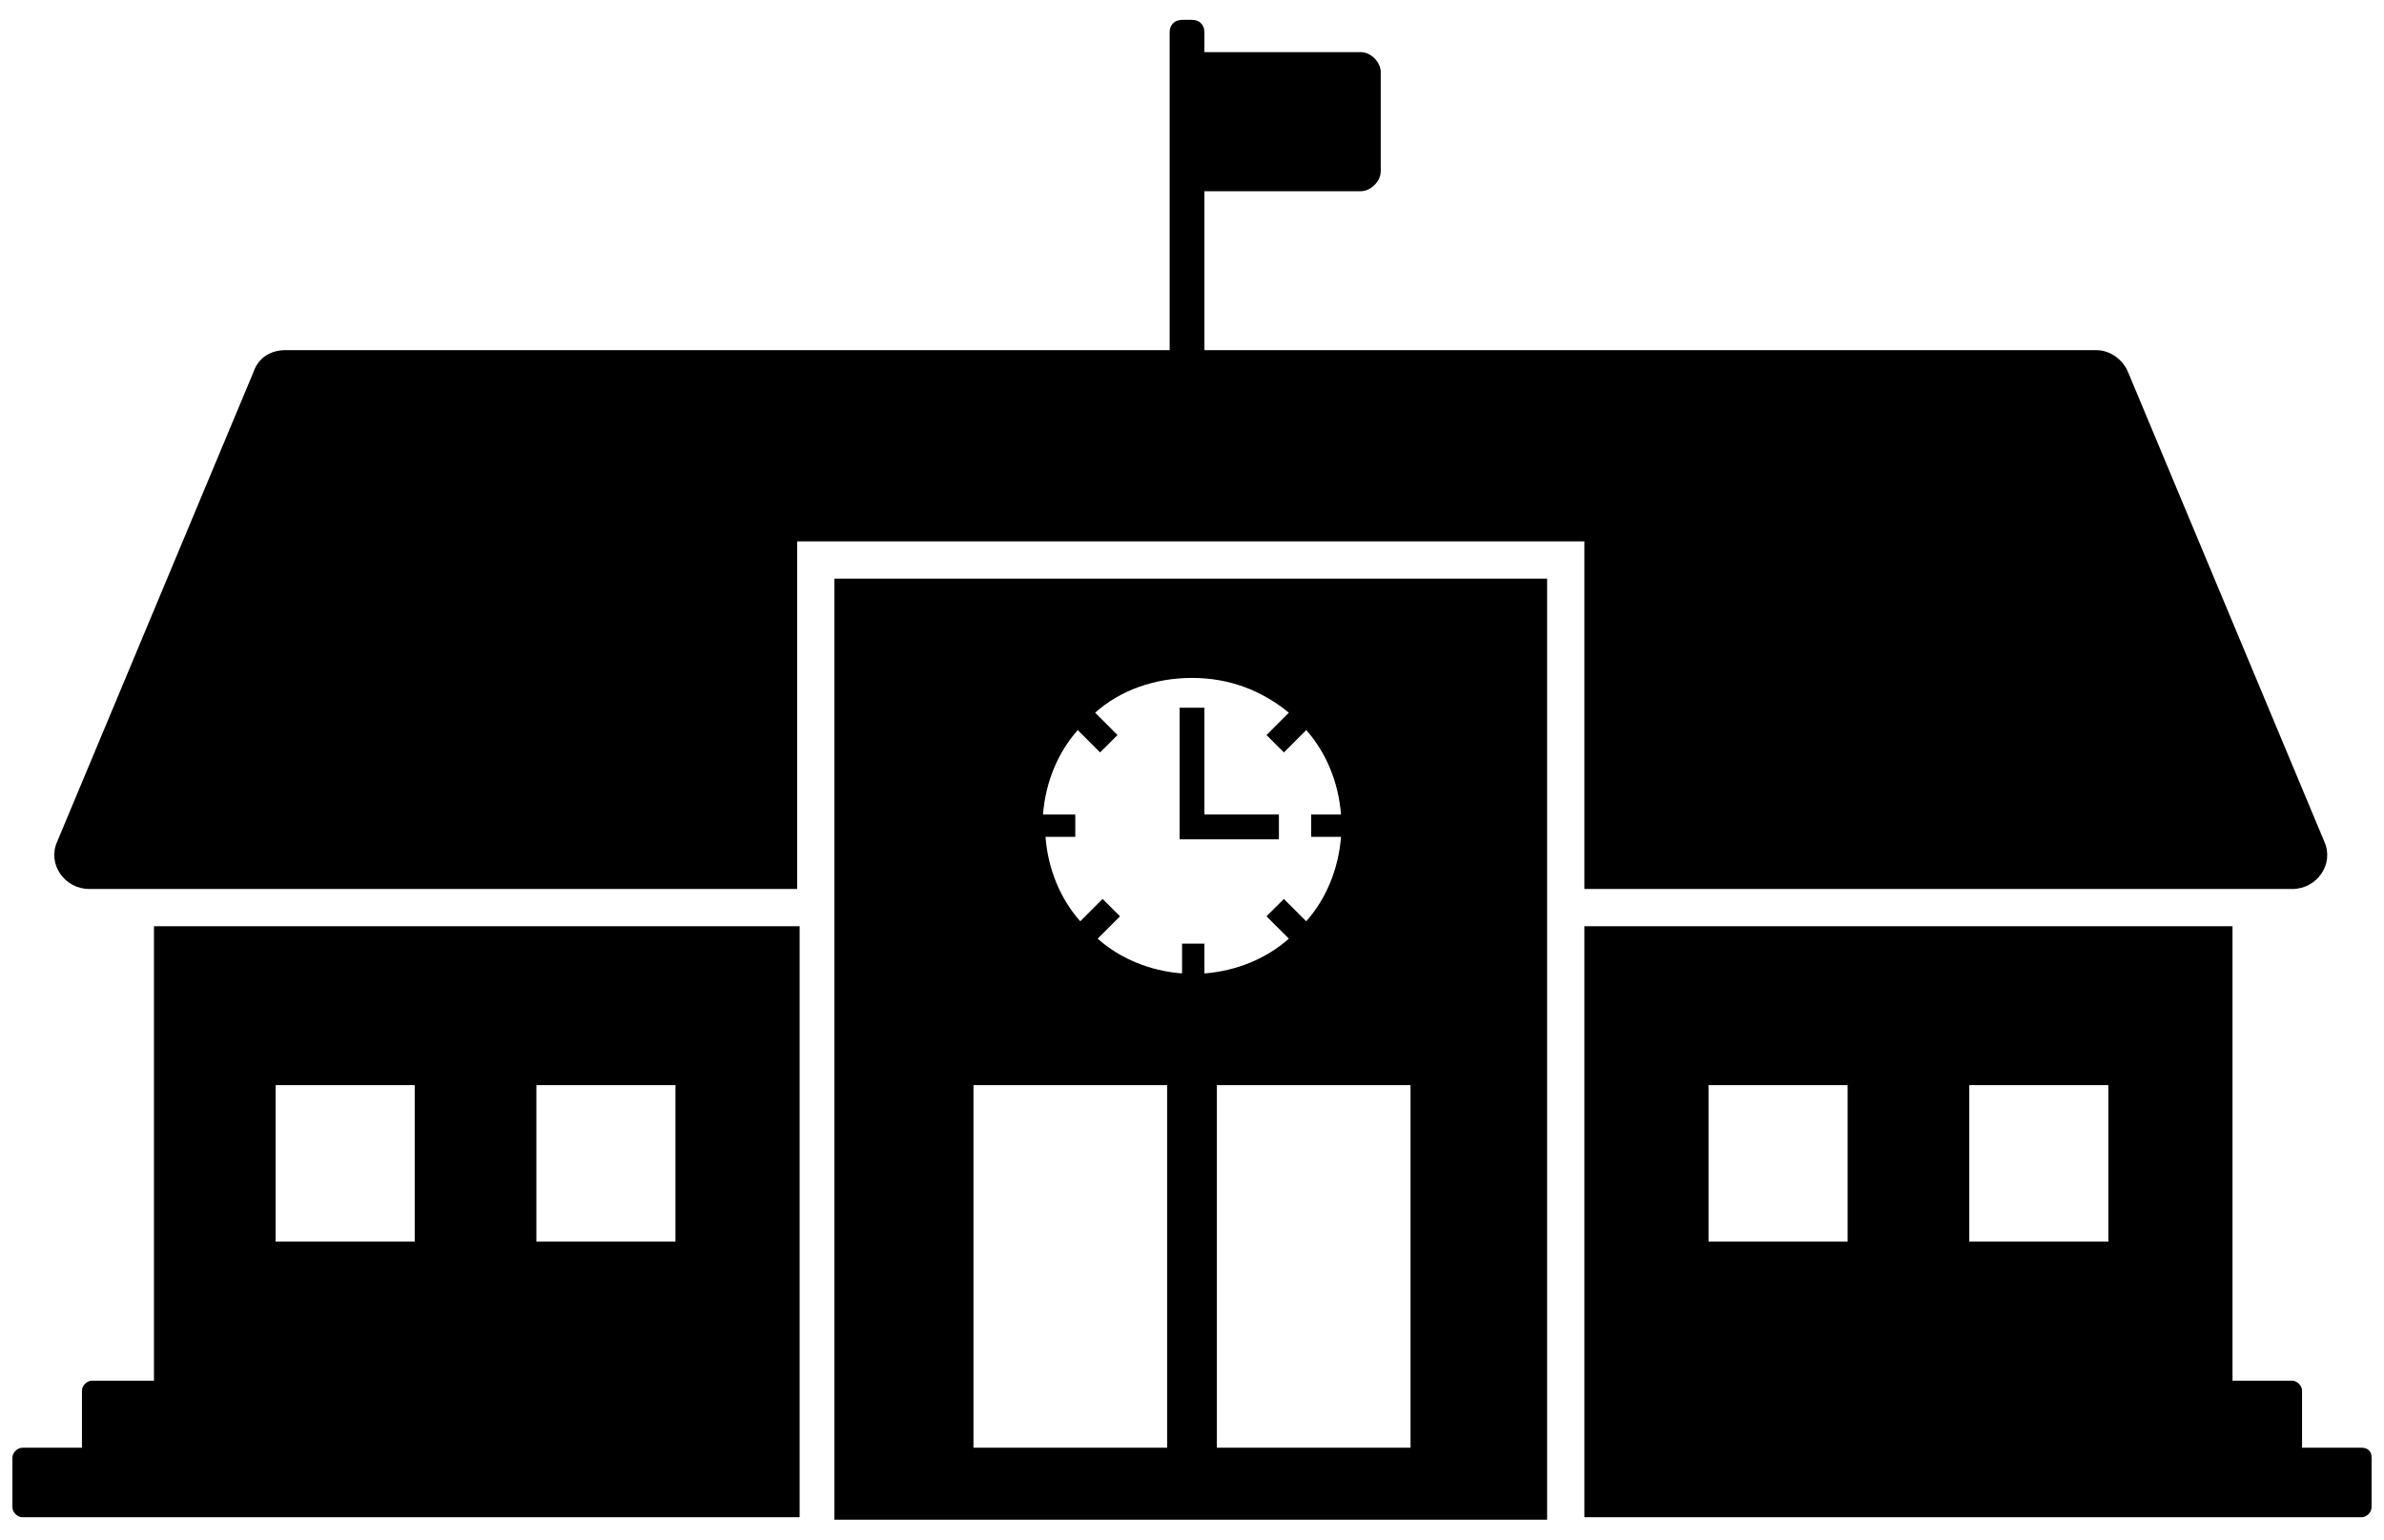
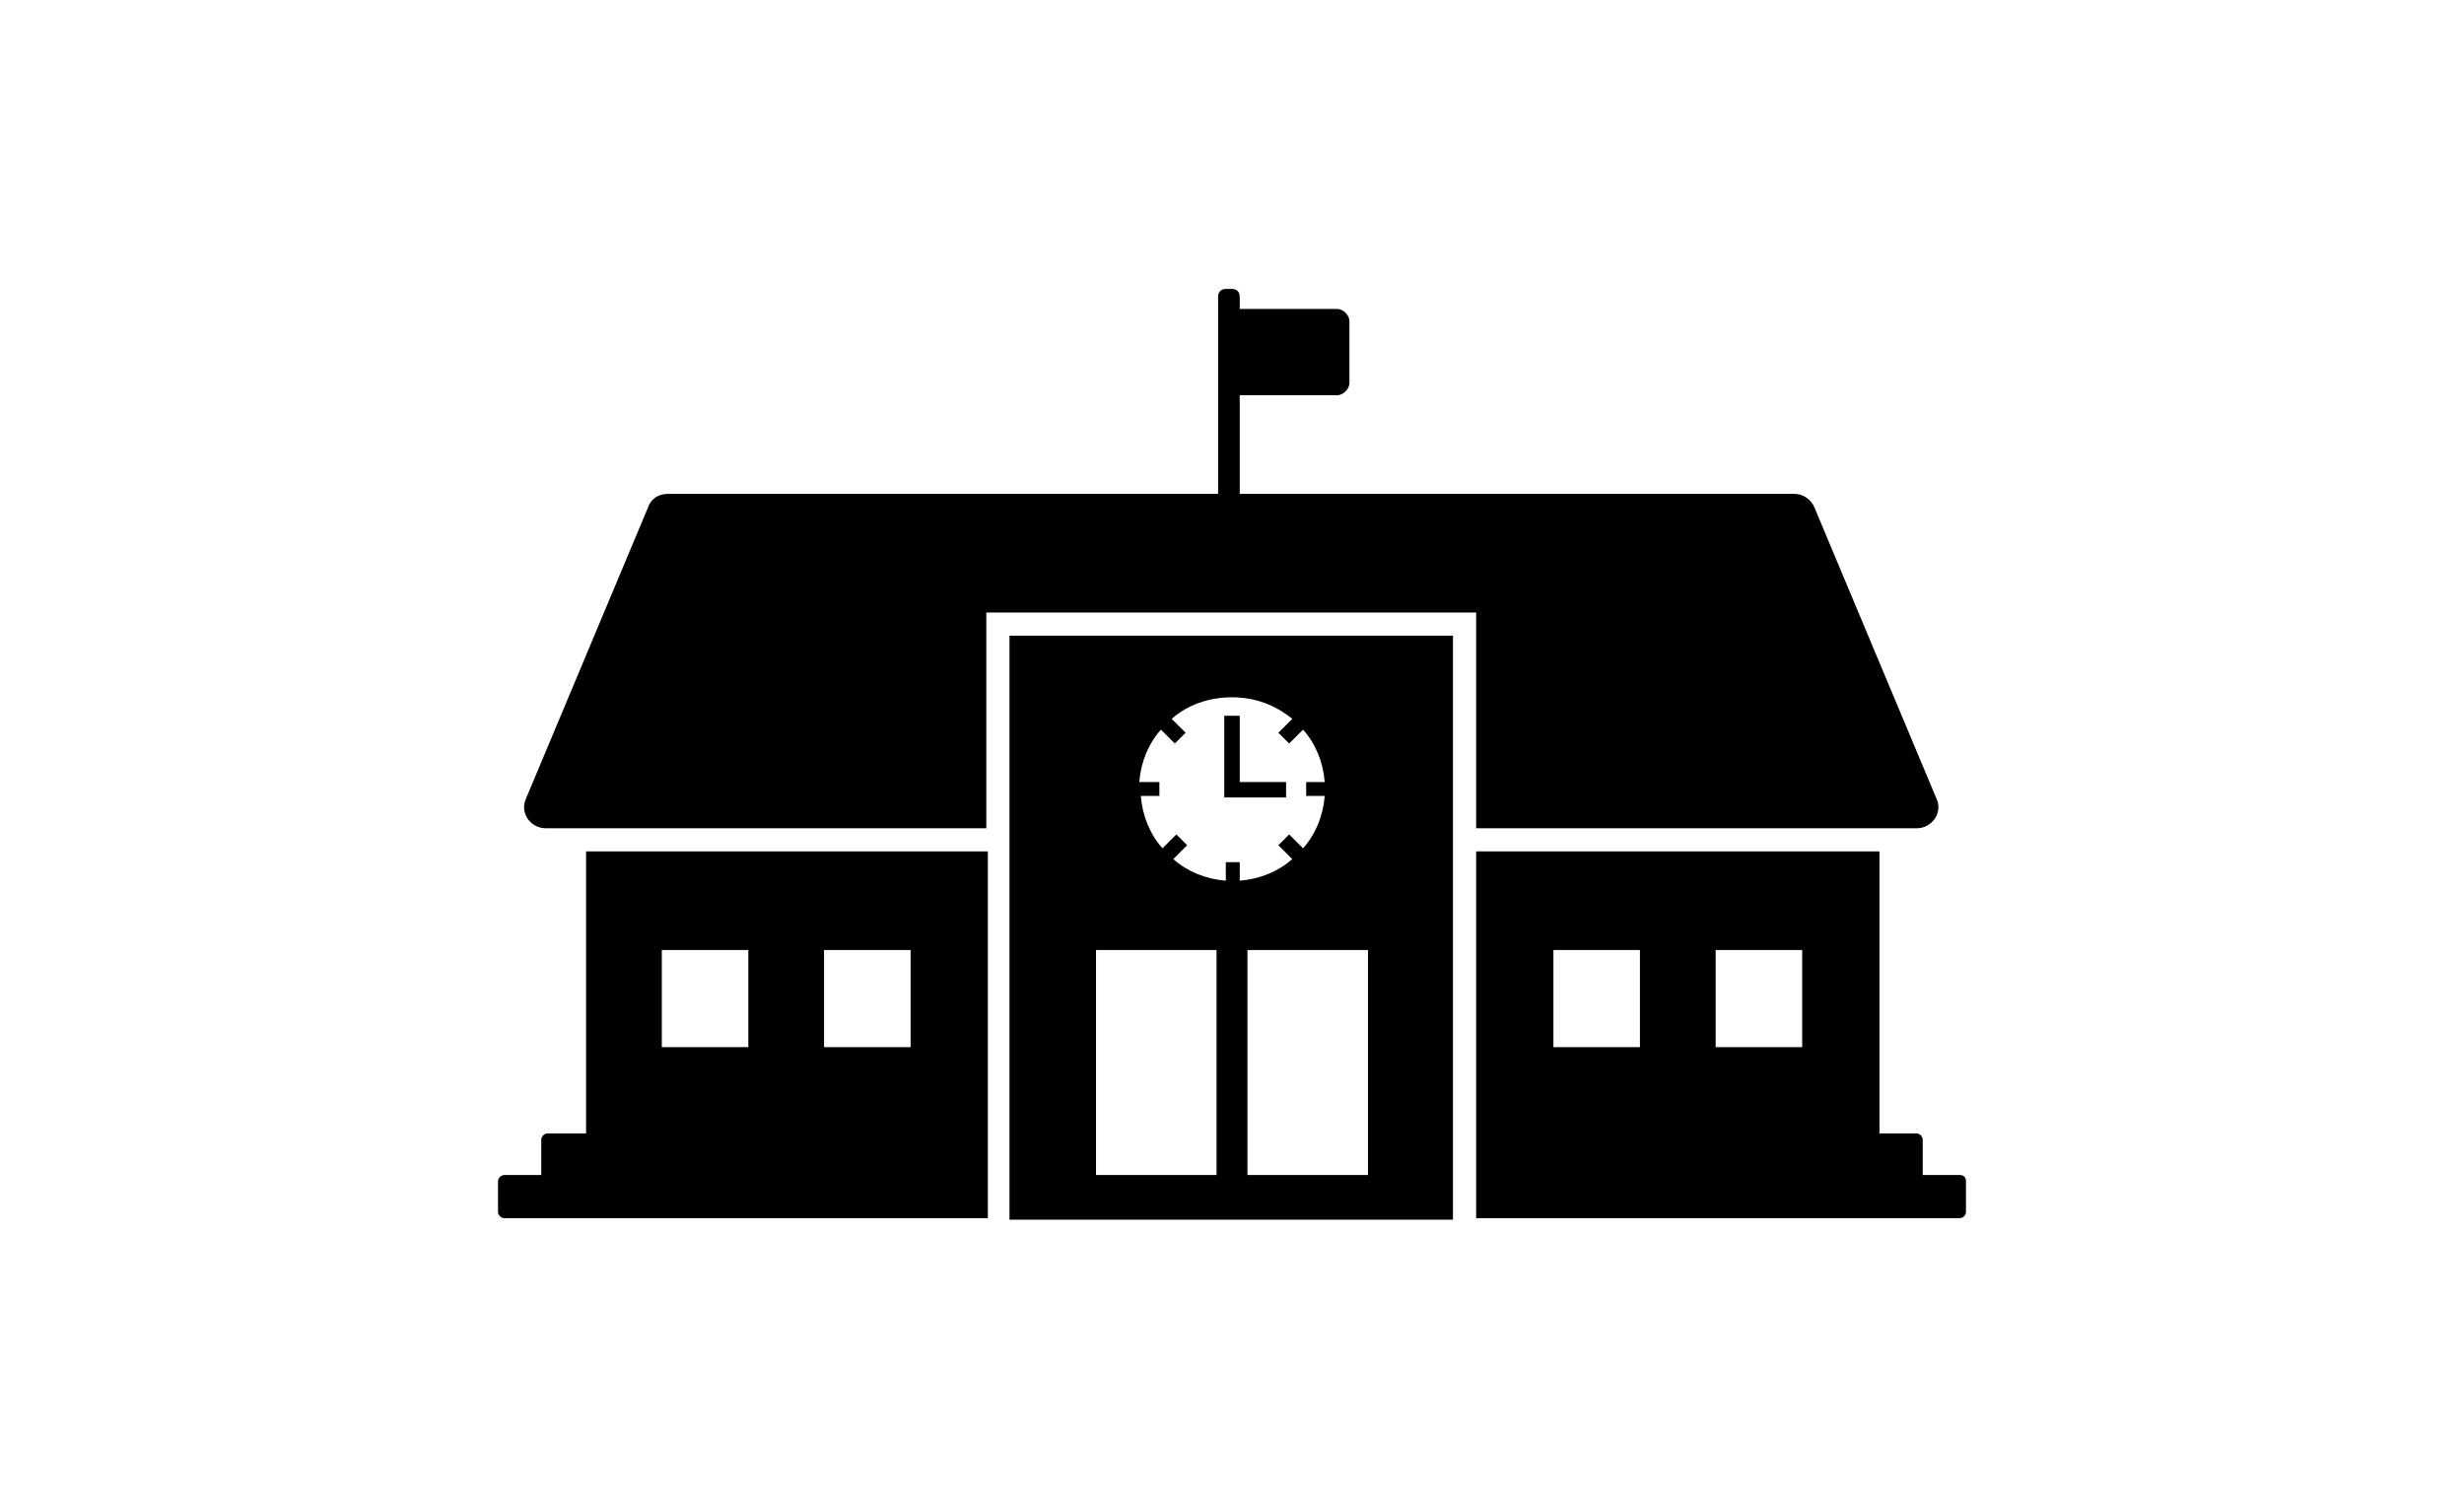
- <svg xmlns="http://www.w3.org/2000/svg" width="96" height="62" viewBox="0 0 96 62">
-   <g>
-     <path d="M95.1 58.3L92.7 58.3 92.7 56C92.7 55.8 92.5 55.6 92.3 55.6L89.9 55.6 89.9 37.3 63.8 37.3 63.8 61.1 95.1 61.1C95.3 61.1 95.5 60.9 95.5 60.7L95.5 58.7C95.5 58.4 95.3 58.3 95.1 58.3zM74.4 50L68.8 50 68.8 43.7 74.4 43.7 74.4 50zM84.9 50L79.3 50 79.3 43.7 84.9 43.7 84.9 50zM6.1 55.6L3.7 55.6C3.5 55.6 3.3 55.8 3.3 56L3.3 58.3.9 58.3C.7 58.3.5 58.5.5 58.7L.5 60.7C.5 60.9.7 61.1.9 61.1L32.2 61.1 32.2 37.3 6.2 37.3 6.2 55.6 6.1 55.6zM21.6 43.7L27.2 43.7 27.2 50 21.6 50 21.6 43.7zM11.1 43.7L16.7 43.7 16.7 50 11.1 50 11.1 43.7zM63.8 35.8L92.3 35.8C93.3 35.8 94 34.8 93.6 33.9L85.7 15C85.5 14.5 85 14.1 84.4 14.1L48.5 14.1 48.5 7.7 54.8 7.7C55.2 7.7 55.6 7.3 55.6 6.9L55.6 2.9C55.6 2.5 55.2 2.1 54.8 2.1L48.5 2.1 48.5 1.3C48.5 1 48.3.8 48 .8L47.6.8C47.3.8 47.1 1 47.1 1.3L47.1 14.1 11.5 14.1C10.9 14.1 10.4 14.4 10.2 15L2.3 33.9C1.9 34.8 2.6 35.8 3.6 35.8L32.1 35.8 32.1 21.8 63.8 21.8 63.8 35.8z" />
-     <polygon points="51.5 32.8 48.5 32.8 48.5 28.5 47.5 28.5 47.5 33.8 51.5 33.8" />
-     <path d="M33.6,61.2 L62.3,61.2 L62.3,23.3 L33.6,23.3 L33.6,61.2 Z M56.8,58.3 L49,58.3 L49,43.7 L56.8,43.7 L56.8,58.3 Z M42,32.8 C42.1,31.5 42.6,30.3 43.4,29.4 L44.3,30.3 L45,29.6 L44.1,28.7 C45.1,27.8 46.5,27.3 48,27.3 C49.5,27.3 50.8,27.8 51.9,28.7 L51,29.6 L51.7,30.3 L52.6,29.4 C53.4,30.3 53.9,31.5 54,32.8 L52.8,32.8 L52.8,33.7 L54,33.7 C53.9,35 53.4,36.2 52.6,37.1 L51.7,36.2 L51,36.9 L51.9,37.8 C51,38.6 49.8,39.1 48.5,39.2 L48.5,38 L47.6,38 L47.6,39.2 C46.3,39.1 45.1,38.6 44.2,37.8 L45.1,36.9 L44.4,36.2 L43.5,37.1 C42.7,36.2 42.2,35 42.1,33.7 L43.3,33.7 L43.3,32.8 L42,32.8 Z M39.2,43.7 L47,43.7 L47,58.3 L39.2,58.3 L39.2,43.7 Z" />
+ <svg xmlns="http://www.w3.org/2000/svg" width="196" height="120" viewBox="0 0 196 120">
+   <g transform="translate(39 22)">
+     <path d="M116.894 71.465L113.944 71.465 113.944 68.645C113.944 68.4 113.698 68.155 113.452 68.155L110.502 68.155 110.502 45.723 78.421 45.723 78.421 74.897 116.894 74.897C117.14 74.897 117.385 74.652 117.385 74.406L117.385 71.955C117.385 71.587 117.14 71.465 116.894 71.465zM91.45 61.29L84.567 61.29 84.567 53.568 91.45 53.568 91.45 61.29zM104.356 61.29L97.473 61.29 97.473 53.568 104.356 53.568 104.356 61.29zM7.498 68.155L4.548 68.155C4.302 68.155 4.056 68.4 4.056 68.645L4.056 71.465 1.106 71.465C.86 71.465.615 71.71.615 71.955L.615 74.406C.615 74.652.86 74.897 1.106 74.897L39.579 74.897 39.579 45.723 7.621 45.723 7.621 68.155 7.498 68.155zM26.55 53.568L33.433 53.568 33.433 61.29 26.55 61.29 26.55 53.568zM13.644 53.568L20.527 53.568 20.527 61.29 13.644 61.29 13.644 53.568zM78.421 43.884L113.452 43.884C114.681 43.884 115.542 42.658 115.05 41.555L105.34 18.387C105.094 17.774 104.479 17.284 103.742 17.284L59.615 17.284 59.615 9.439 67.358 9.439C67.85 9.439 68.342 8.948 68.342 8.458L68.342 3.555C68.342 3.065 67.85 2.574 67.358 2.574L59.615 2.574 59.615 1.594C59.615 1.226 59.369.981 59 .981L58.508.981C58.14.981 57.894 1.226 57.894 1.594L57.894 17.284 14.135 17.284C13.398 17.284 12.783 17.652 12.537 18.387L2.827 41.555C2.335 42.658 3.196 43.884 4.425 43.884L39.456 43.884 39.456 26.723 78.421 26.723 78.421 43.884z" />
+     <polygon points="63.302 40.206 59.615 40.206 59.615 34.935 58.385 34.935 58.385 41.432 63.302 41.432" />
+     <path d="M41.3,75.019 L76.577,75.019 L76.577,28.561 L41.3,28.561 L41.3,75.019 Z M69.817,71.465 L60.229,71.465 L60.229,53.568 L69.817,53.568 L69.817,71.465 Z M51.625,40.206 C51.748,38.613 52.362,37.142 53.346,36.039 L54.452,37.142 L55.312,36.284 L54.206,35.181 C55.435,34.077 57.156,33.465 59,33.465 C60.844,33.465 62.442,34.077 63.794,35.181 L62.688,36.284 L63.548,37.142 L64.654,36.039 C65.638,37.142 66.252,38.613 66.375,40.206 L64.9,40.206 L64.9,41.31 L66.375,41.31 C66.252,42.903 65.638,44.374 64.654,45.477 L63.548,44.374 L62.688,45.232 L63.794,46.335 C62.688,47.316 61.212,47.929 59.615,48.052 L59.615,46.581 L58.508,46.581 L58.508,48.052 C56.91,47.929 55.435,47.316 54.329,46.335 L55.435,45.232 L54.575,44.374 L53.469,45.477 C52.485,44.374 51.871,42.903 51.748,41.31 L53.223,41.31 L53.223,40.206 L51.625,40.206 Z M48.183,53.568 L57.771,53.568 L57.771,71.465 L48.183,71.465 L48.183,53.568 Z" />
  </g>
</svg>
